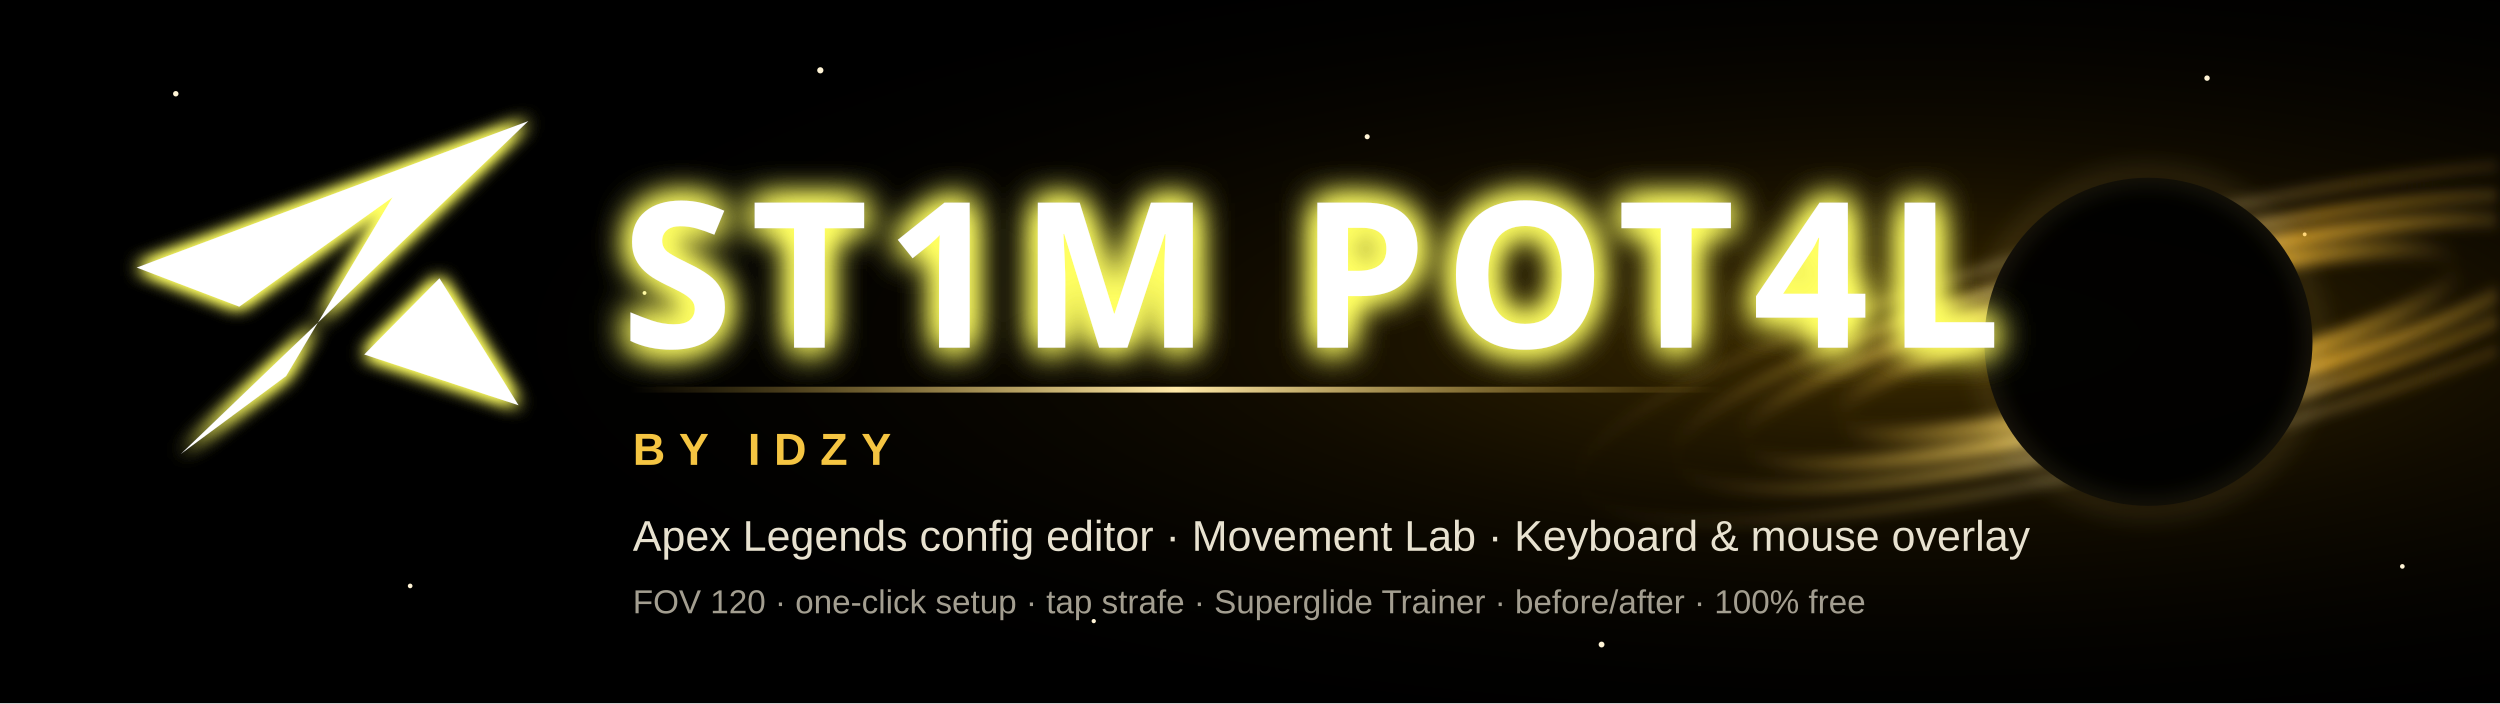
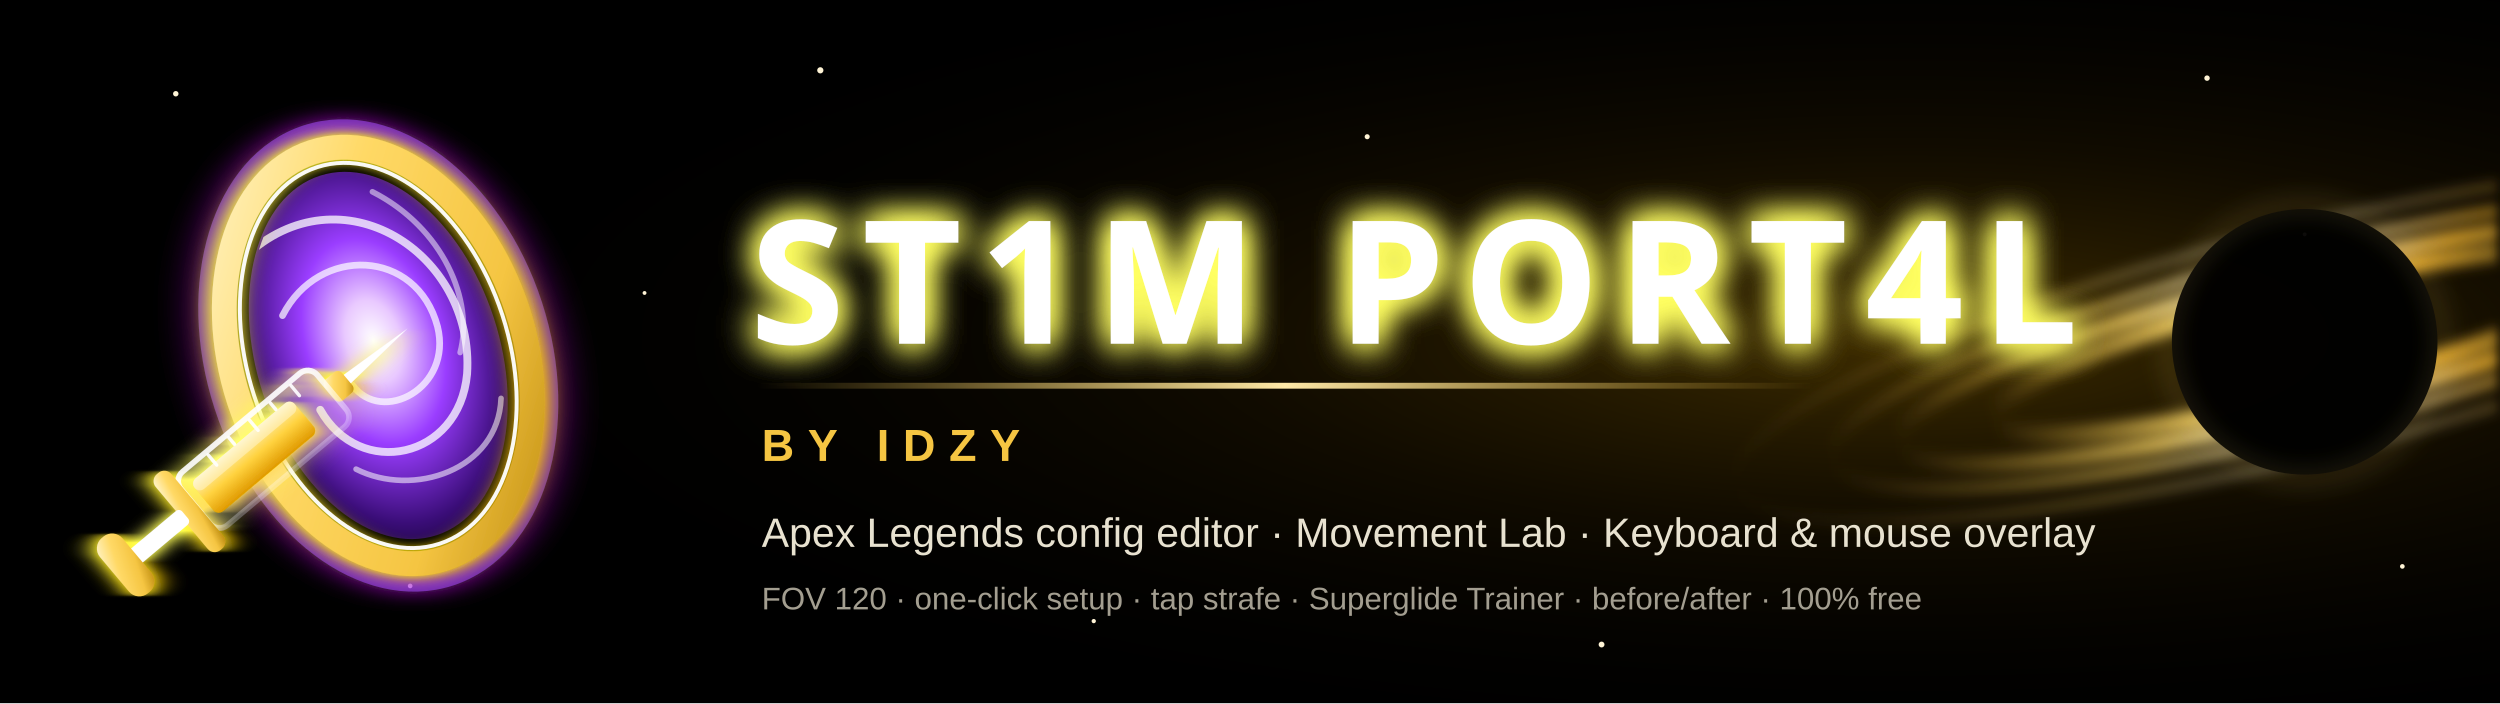
- <svg xmlns="http://www.w3.org/2000/svg" viewBox="0 0 1280 360" width="1280" height="360" role="img" aria-label="ST1M POT4L by idZy — Apex Legends config editor and Movement Lab">
+ <svg xmlns="http://www.w3.org/2000/svg" viewBox="0 0 1280 360" width="1280" height="360" role="img" aria-label="ST1M PORT4L by idZy — Apex Legends config editor and Movement Lab">
  <defs>
    <radialGradient id="bgGlow" cx="76%" cy="48%" r="60%">
      <stop offset="0" stop-color="#4a3500" stop-opacity=".85" />
      <stop offset=".45" stop-color="#1c1300" stop-opacity=".6" />
      <stop offset="1" stop-color="#000" stop-opacity="0" />
    </radialGradient>
    <linearGradient id="ring" x1="0" x2="1">
      <stop offset="0" stop-color="#f5c542" stop-opacity="0" />
      <stop offset=".3" stop-color="#ffd966" stop-opacity=".9" />
      <stop offset=".5" stop-color="#ffffff" />
      <stop offset=".7" stop-color="#ffbe32" stop-opacity=".9" />
      <stop offset="1" stop-color="#f5c542" stop-opacity="0" />
    </linearGradient>
    <linearGradient id="line" x1="0" x2="1">
      <stop offset="0" stop-color="#f5c542" stop-opacity="0" />
      <stop offset=".5" stop-color="#ffe9a8" />
      <stop offset="1" stop-color="#f5c542" stop-opacity="0" />
    </linearGradient>
    <filter id="glow" x="-30%" y="-60%" width="160%" height="220%">
      <feGaussianBlur stdDeviation="9" result="b" />
      <feColorMatrix in="b" type="matrix" values="1 0 0 0 .45  0 .78 0 0 .25  0 0 .12 0 0  0 0 0 1.4 0" result="g" />
      <feMerge>
        <feMergeNode in="g" />
        <feMergeNode in="g" />
        <feMergeNode in="SourceGraphic" />
      </feMerge>
    </filter>
    <filter id="soft">
      <feGaussianBlur stdDeviation="3.2" />
    </filter>
    <filter id="blur6">
      <feGaussianBlur stdDeviation="6" />
    </filter>
    <style>
      .ttl { font-family: Bahnschrift, 'Segoe UI Variable Display', 'Segoe UI', 'Arial Black', sans-serif; font-weight: 800; }
      .sub { font-family: Bahnschrift, 'Segoe UI', Arial, sans-serif; font-weight: 600; letter-spacing: 7px; }
      .tag { font-family: Bahnschrift, 'Segoe UI', Arial, sans-serif; font-weight: 500; }
-       .spin { transform-origin: 1100px 175px; animation: spin 38s linear infinite; }
+       .spin { transform-origin: 1180px 175px; animation: spin 38s linear infinite; }
      .pulse { animation: pulse 3.2s ease-in-out infinite; }
      .pulse2 { animation: pulse2 3.2s ease-in-out infinite; }
      @keyframes pulse2 { 0%,100% { opacity: .92; } 50% { opacity: 1; } }
      .tw { animation: tw 2.6s ease-in-out infinite; }
      @keyframes spin { to { transform: rotate(360deg); } }
      @keyframes pulse { 0%,100% { opacity: .75; } 50% { opacity: 1; } }
      @keyframes tw { 0%,100% { opacity: .15; } 50% { opacity: 1; } }
    </style>
  </defs>
  <rect width="1280" height="360" fill="#000" />
  <rect width="1280" height="360" fill="url(#bgGlow)" />
  <g fill="#fff4d6">
    <circle class="tw" style="animation-delay:.1s" cx="90" cy="48" r="1.4" />
    <circle class="tw" style="animation-delay:1.2s" cx="210" cy="300" r="1.2" />
    <circle class="tw" style="animation-delay:.7s" cx="420" cy="36" r="1.6" />
    <circle class="tw" style="animation-delay:1.9s" cx="560" cy="318" r="1.1" />
    <circle class="tw" style="animation-delay:.4s" cx="700" cy="70" r="1.3" />
    <circle class="tw" style="animation-delay:2.2s" cx="820" cy="330" r="1.5" />
    <circle class="tw" style="animation-delay:1.5s" cx="1130" cy="40" r="1.4" />
    <circle class="tw" style="animation-delay:.9s" cx="1230" cy="290" r="1.2" />
    <circle class="tw" style="animation-delay:2.4s" cx="1180" cy="120" r="1" />
    <circle class="tw" style="animation-delay:1.1s" cx="330" cy="150" r="1" />
  </g>
  <g opacity=".95">
    <g class="spin" filter="url(#soft)">
-       <ellipse cx="1100" cy="175" rx="300" ry="58" fill="none" stroke="url(#ring)" stroke-width="3" transform="rotate(-14 1100 175)" opacity=".5" />
-       <ellipse cx="1100" cy="175" rx="250" ry="46" fill="none" stroke="url(#ring)" stroke-width="5" transform="rotate(-14 1100 175)" opacity=".75" />
-       <ellipse cx="1100" cy="175" rx="215" ry="36" fill="none" stroke="url(#ring)" stroke-width="7" transform="rotate(-14 1100 175)" />
-       <ellipse cx="1100" cy="175" rx="165" ry="27" fill="none" stroke="url(#ring)" stroke-width="9" transform="rotate(-14 1100 175)" />
+       <ellipse cx="1180" cy="175" rx="300" ry="58" fill="none" stroke="url(#ring)" stroke-width="3" transform="rotate(-14 1180 175)" opacity=".5" />
+       <ellipse cx="1180" cy="175" rx="250" ry="46" fill="none" stroke="url(#ring)" stroke-width="5" transform="rotate(-14 1180 175)" opacity=".75" />
+       <ellipse cx="1180" cy="175" rx="215" ry="36" fill="none" stroke="url(#ring)" stroke-width="7" transform="rotate(-14 1180 175)" />
+       <ellipse cx="1180" cy="175" rx="165" ry="27" fill="none" stroke="url(#ring)" stroke-width="9" transform="rotate(-14 1180 175)" />
    </g>
-     <circle cx="1100" cy="175" r="84" fill="#000" />
-     <circle cx="1100" cy="175" r="86" fill="none" stroke="#ffd966" stroke-opacity=".55" stroke-width="2" filter="url(#blur6)" class="pulse" />
+     <circle cx="1180" cy="175" r="68" fill="#000" />
+     <circle cx="1180" cy="175" r="70" fill="none" stroke="#ffd966" stroke-opacity=".55" stroke-width="2" filter="url(#blur6)" class="pulse" />
  </g>
-   <g transform="translate(70 62) scale(.5)" fill="#fff" filter="url(#glow)" class="pulse2">
-     <polygon transform="translate(-225 -282)" points="225,432 626,282 270,623 378,543 487,360 330,472" />
-     <polygon transform="translate(-225 -282)" points="535,443 616,573 458,521" />
+   <g transform="translate(26 22) scale(.64)">
+     <defs>
+       <linearGradient id="lg-gold" x1="0" y1="0" x2="1" y2="1">
+         <stop offset="0" stop-color="#fff6cf" />
+         <stop offset=".35" stop-color="#ffd966" />
+         <stop offset=".7" stop-color="#f5c542" />
+         <stop offset="1" stop-color="#b8860b" />
+       </linearGradient>
+       <radialGradient id="lg-void" cx="50%" cy="46%" r="62%">
+         <stop offset="0" stop-color="#ffffff" />
+         <stop offset=".18" stop-color="#e9c9ff" />
+         <stop offset=".45" stop-color="#9a3dff" />
+         <stop offset=".8" stop-color="#3a0d78" />
+         <stop offset="1" stop-color="#12032c" />
+       </radialGradient>
+       <linearGradient id="lg-liquid" x1="0" y1="0" x2="0" y2="1">
+         <stop offset="0" stop-color="#fff2b8" />
+         <stop offset=".5" stop-color="#ffd23f" />
+         <stop offset="1" stop-color="#e09a00" />
+       </linearGradient>
+       <linearGradient id="lg-glass" x1="0" y1="0" x2="0" y2="1">
+         <stop offset="0" stop-color="#ffffff" stop-opacity=".9" />
+         <stop offset="1" stop-color="#ffffff" stop-opacity=".25" />
+       </linearGradient>
+       <filter id="lg-neon" x="-40%" y="-40%" width="180%" height="180%">
+         <feGaussianBlur in="SourceGraphic" stdDeviation="9" result="b" />
+         <feColorMatrix in="b" type="matrix" values="1 0 0 0 .5  0 .78 0 0 .3  0 0 .1 0 0  0 0 0 1.5 0" result="g" />
+         <feMerge>
+           <feMergeNode in="g" />
+           <feMergeNode in="SourceGraphic" />
+         </feMerge>
+       </filter>
+       <filter id="lg-violet" x="-40%" y="-40%" width="180%" height="180%">
+         <feGaussianBlur in="SourceGraphic" stdDeviation="14" result="b" />
+         <feColorMatrix in="b" type="matrix" values=".8 0 0 0 .35  0 .1 0 0 0  0 0 1 0 .5  0 0 0 1.4 0" result="v" />
+         <feMerge>
+           <feMergeNode in="v" />
+           <feMergeNode in="SourceGraphic" />
+         </feMerge>
+       </filter>
+       <filter id="lg-soft">
+         <feGaussianBlur stdDeviation="2.4" />
+       </filter>
+       <clipPath id="lg-clipVoid">
+         <ellipse cx="0" cy="0" rx="106" ry="166" />
+       </clipPath>
+     </defs>
+     <g transform="translate(262 250) scale(.9) translate(-256 -256)">
+       <g transform="translate(256 256) rotate(-18)">
+         <ellipse rx="146" ry="208" fill="none" stroke="#a24bff" stroke-opacity=".55" stroke-width="14" filter="url(#lg-violet)" />
+         <ellipse rx="108" ry="168" fill="url(#lg-void)" />
+         <g clip-path="url(#lg-clipVoid)" fill="none" stroke-linecap="round" stroke="#fff">
+           <path d="M-86 -120 C 20 -170 110 -60 70 40 C 40 110 -50 100 -64 30" stroke-width="7" stroke-opacity=".75" />
+           <path d="M-70 -60 C -20 -110 62 -80 58 -8 C 54 48 -16 60 -30 18" stroke-width="6" stroke-opacity=".7" />
+           <path d="M-50 90 C -10 130 70 130 92 70" stroke-width="5" stroke-opacity=".55" />
+           <path d="M40 -140 C 90 -90 96 -20 70 20" stroke-width="5" stroke-opacity=".5" />
+         </g>
+         <ellipse rx="130" ry="190" fill="none" stroke="url(#lg-gold)" stroke-width="22" filter="url(#lg-neon)" />
+         <ellipse rx="116" ry="176" fill="none" stroke="#fff" stroke-width="3.5" stroke-opacity=".95" />
+       </g>
+       <g transform="translate(282 232) rotate(-40)" filter="url(#lg-neon)">
+         <polygon points="-72,-5 0,0 -72,5" fill="#fff" />
+         <rect x="-90" y="-12" width="20" height="24" rx="5" fill="url(#lg-gold)" />
+         <rect x="-246" y="-31" width="158" height="62" rx="11" fill="rgba(255,255,255,.1)" stroke="url(#lg-glass)" stroke-width="5" />
+         <rect x="-236" y="-19" width="116" height="38" rx="6" fill="url(#lg-liquid)" />
+         <rect x="-236" y="-19" width="116" height="12" rx="6" fill="#fff" opacity=".35" />
+         <g stroke="#fff" stroke-width="3" stroke-linecap="round" opacity=".9">
+           <line x1="-112" y1="-28" x2="-112" y2="-16" />
+           <line x1="-136" y1="-28" x2="-136" y2="-20" />
+           <line x1="-160" y1="-28" x2="-160" y2="-16" />
+           <line x1="-184" y1="-28" x2="-184" y2="-20" />
+           <line x1="-208" y1="-28" x2="-208" y2="-16" />
+         </g>
+         <rect x="-262" y="-44" width="18" height="88" rx="8" fill="url(#lg-gold)" />
+         <rect x="-318" y="-8" width="60" height="16" rx="4" fill="#fff" />
+         <rect x="-340" y="-32" width="26" height="64" rx="12" fill="url(#lg-gold)" />
+       </g>
+     </g>
  </g>
  <g filter="url(#glow)">
-     <text class="ttl" x="318" y="178" font-size="104" fill="#fff" letter-spacing="9">ST1M POT4L</text>
+     <text class="ttl" x="384" y="176" font-size="88" fill="#fff" letter-spacing="9">ST1M PORT4L</text>
  </g>
-   <rect x="322" y="198" width="560" height="3" fill="url(#line)" rx="2">
+   <rect x="388" y="196" width="540" height="3" fill="url(#line)" rx="2">
    <animate attributeName="opacity" values=".5;1;.5" dur="3s" repeatCount="indefinite" />
  </rect>
-   <text class="sub" x="324" y="238" font-size="23" fill="#f5c542">BY IDZY</text>
-   <text class="tag" x="324" y="282" font-size="22" fill="#e8e2d0">Apex Legends config editor  ·  Movement Lab  ·  Keyboard &amp; mouse overlay</text>
-   <text class="tag" x="324" y="314" font-size="17" fill="#a39e90">FOV 120 · one-click setup · tap strafe · Superglide Trainer · before/after · 100% free</text>
+   <text class="sub" x="390" y="236" font-size="23" fill="#f5c542">BY IDZY</text>
+   <text class="tag" x="390" y="280" font-size="21" fill="#e8e2d0">Apex Legends config editor  ·  Movement Lab  ·  Keyboard &amp; mouse overlay</text>
+   <text class="tag" x="390" y="312" font-size="16" fill="#a39e90">FOV 120 · one-click setup · tap strafe · Superglide Trainer · before/after · 100% free</text>
</svg>
